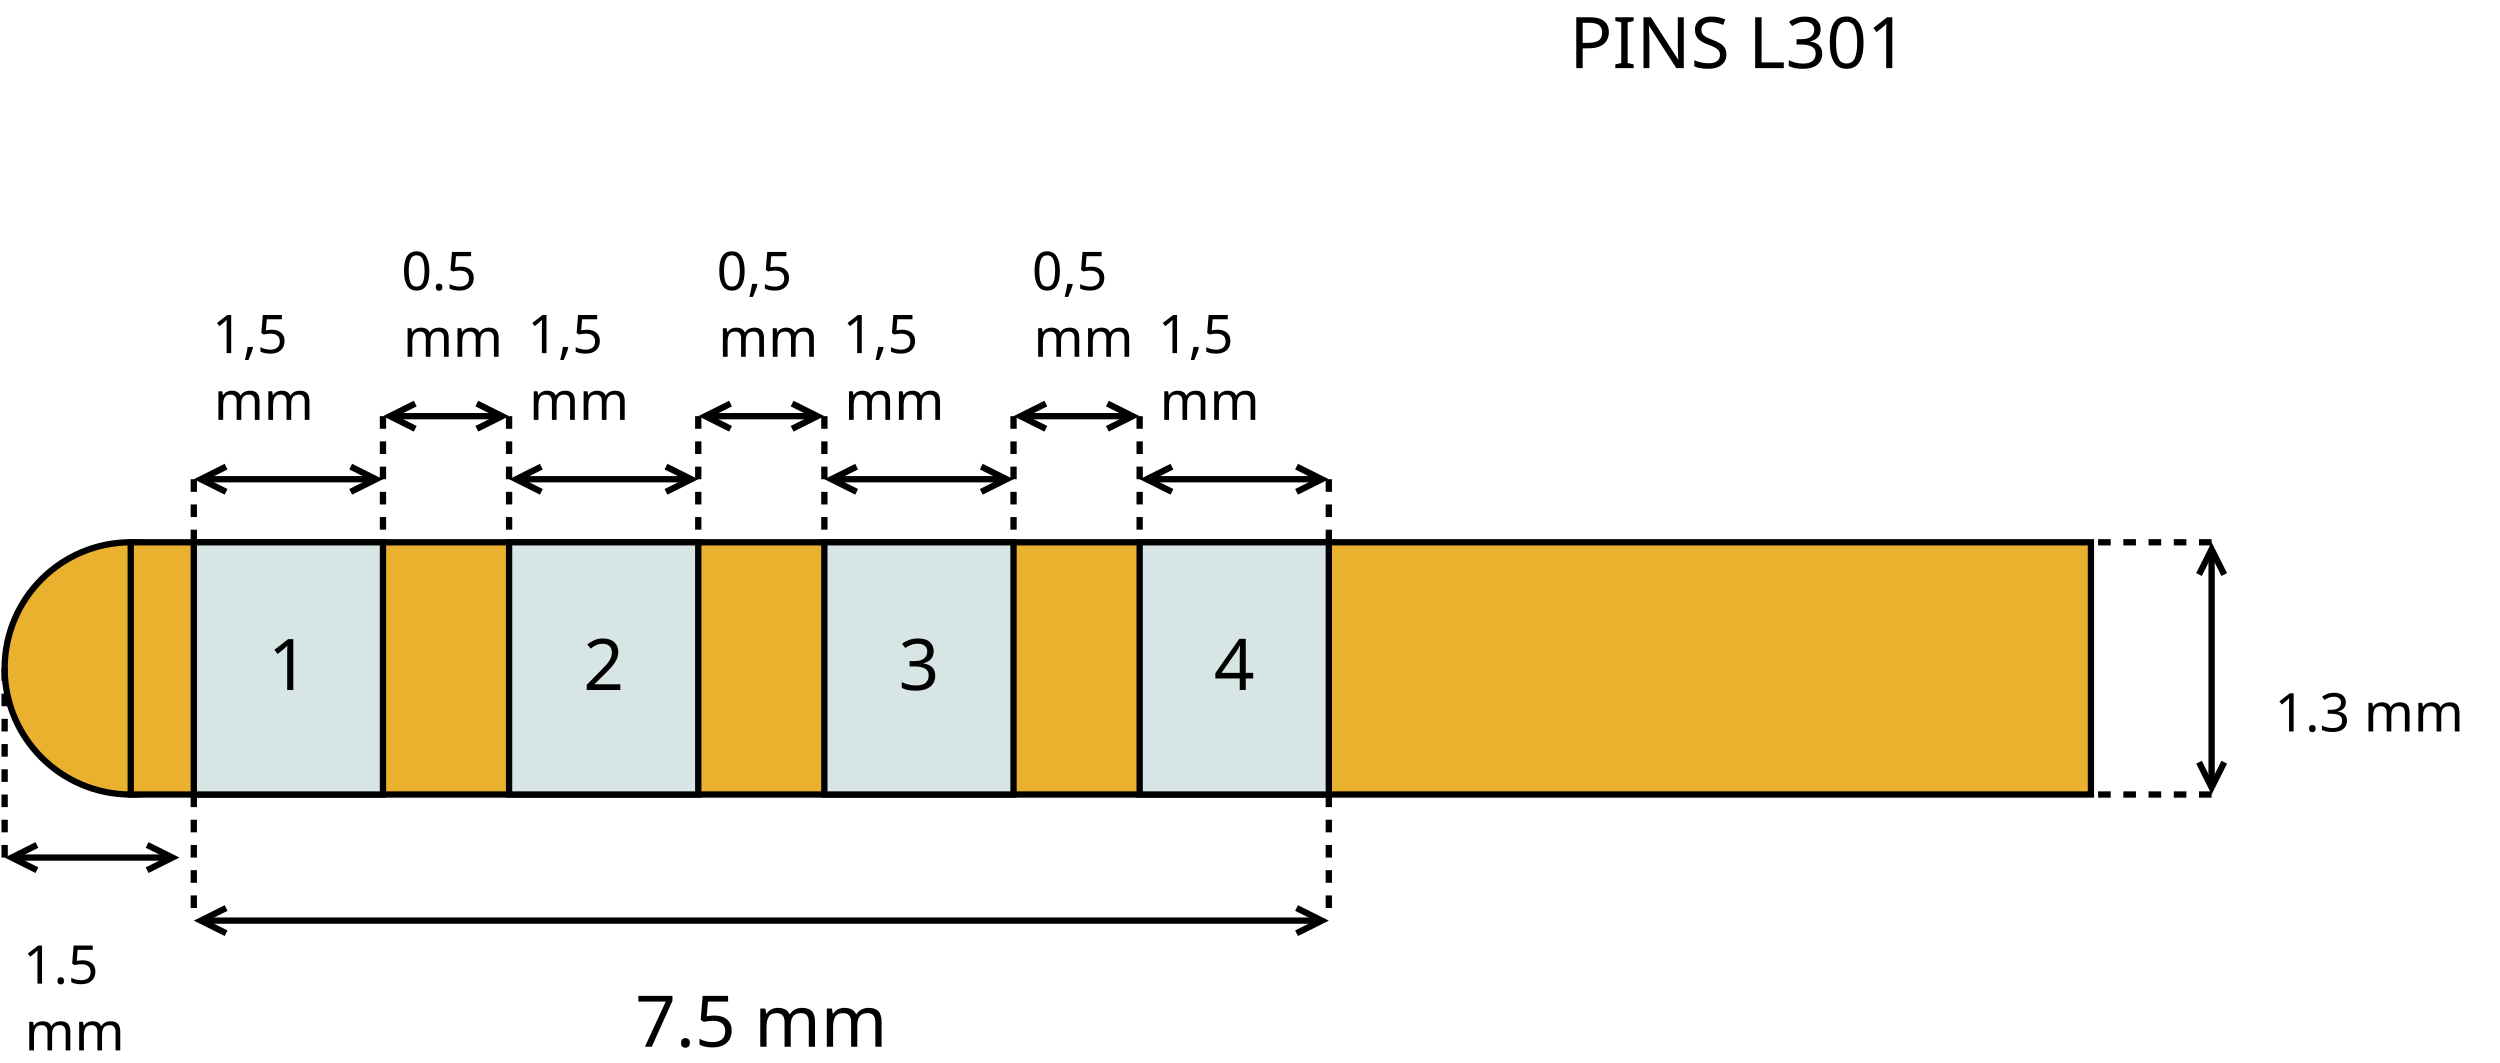
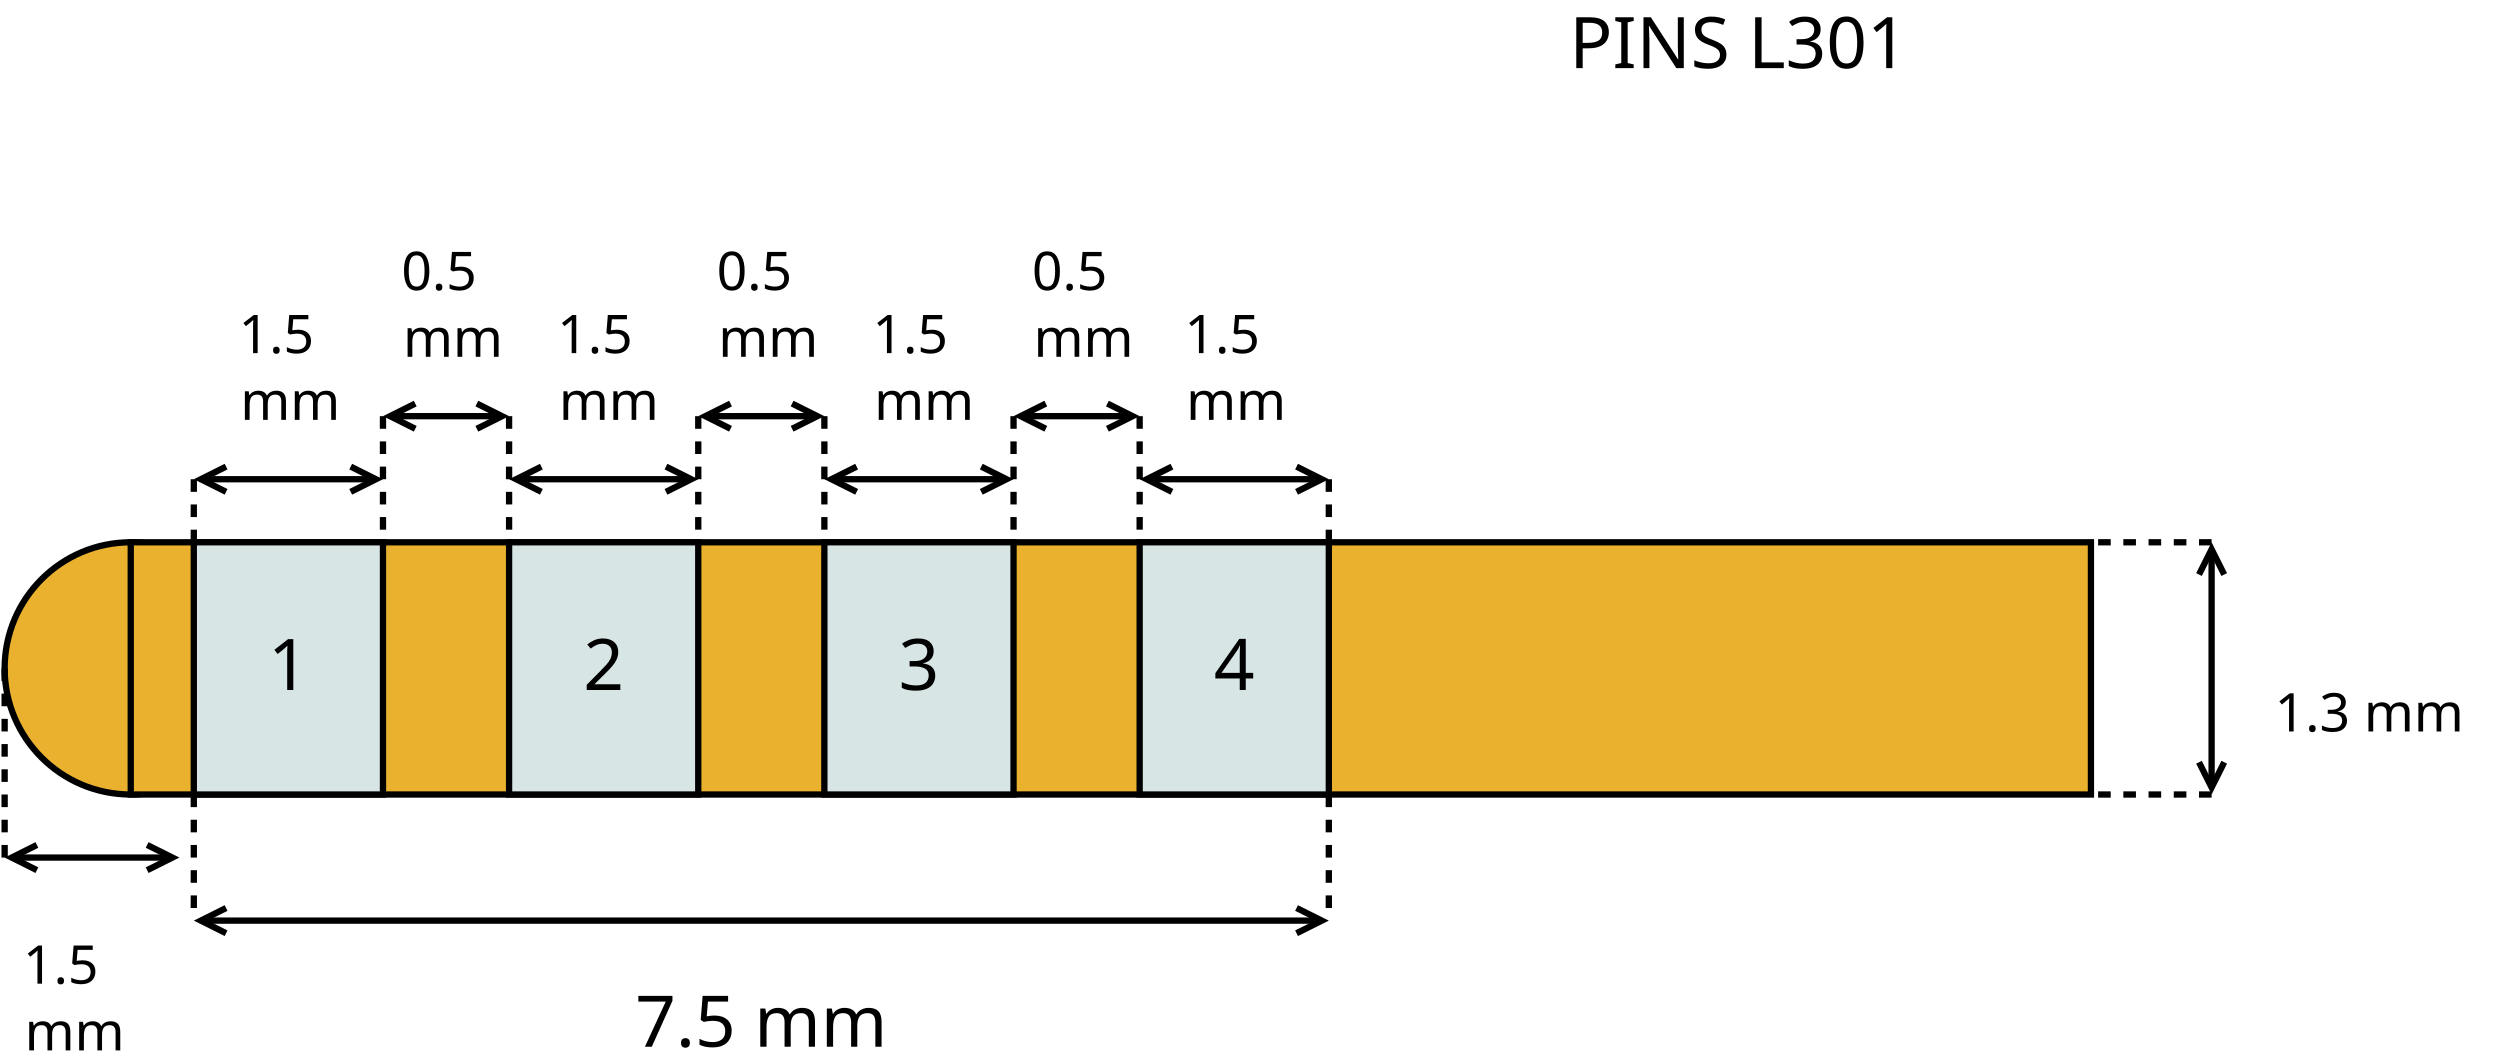
- <svg xmlns="http://www.w3.org/2000/svg" width="40cm" height="17cm" viewBox="-41 428 792 337">
+ <svg xmlns="http://www.w3.org/2000/svg" width="40cm" height="17cm" viewBox="-41 428 792 337" version="1.1" id="svg865">
+   <defs id="defs869" />
  <g id="Background" />
-   <g id="Background" />
-   <g id="Background" />
-   <g id="Background" />
-   <g id="Background" />
-   <g id="Background" />
+   <g id="g640" />
+   <g id="g642" />
+   <g id="g644" />
+   <g id="g646" />
+   <g id="g648" />
  <g id="L301">
-     <g>
-       <ellipse style="fill: #eab12f; fill-opacity: 1; stroke-opacity: 1; stroke-width: 2; stroke: #000000" cx="0" cy="640" rx="40" ry="40" />
-       <text font-size="12.8" style="fill: #000000; fill-opacity: 1; stroke: none;text-anchor:middle;font-family:sans-serif;font-style:normal;font-weight:normal" x="0" y="643.881">
-         <tspan x="0" y="643.881" />
+     <g id="g656">
+       <ellipse style="fill: #eab12f; fill-opacity: 1; stroke-opacity: 1; stroke-width: 2; stroke: #000000" cx="0" cy="640" id="ellipse650" ry="40" rx="40" />
+       <text font-size="12.8" style="fill: #000000; fill-opacity: 1; stroke: none;text-anchor:middle;font-family:sans-serif;font-style:normal;font-weight:normal" x="0" y="643.881" id="text654">
+         <tspan x="0" y="643.881" id="tspan652" />
      </text>
    </g>
-     <g>
-       <rect style="fill: #eab12f; fill-opacity: 1; stroke-opacity: 1; stroke-width: 2; stroke: #000000" x="0" y="600" width="621.724" height="80" rx="0" ry="0" />
-       <text font-size="12.8" style="fill: #000000; fill-opacity: 1; stroke: none;text-anchor:middle;font-family:sans-serif;font-style:normal;font-weight:normal" x="310.862" y="643.881">
-         <tspan x="310.862" y="643.881" />
+     <g id="g664">
+       <rect style="fill: #eab12f; fill-opacity: 1; stroke-opacity: 1; stroke-width: 2; stroke: #000000" x="0" y="600" width="621.724" height="80" rx="0" ry="0" id="rect658" />
+       <text font-size="12.8" style="fill: #000000; fill-opacity: 1; stroke: none;text-anchor:middle;font-family:sans-serif;font-style:normal;font-weight:normal" x="310.862" y="643.881" id="text662">
+         <tspan x="310.862" y="643.881" id="tspan660" />
      </text>
    </g>
-     <g>
-       <rect style="fill: #d8e5e5; fill-opacity: 1; stroke-opacity: 1; stroke-width: 2; stroke: #000000" x="20" y="600" width="60" height="80" rx="0" ry="0" />
-       <text font-size="22.578" style="fill: #000000; fill-opacity: 1; stroke: none;text-anchor:middle;font-family:sans-serif;font-style:normal;font-weight:normal" x="50" y="646.846">
-         <tspan x="50" y="646.846">1</tspan>
+     <g id="g672">
+       <rect style="fill: #d8e5e5; fill-opacity: 1; stroke-opacity: 1; stroke-width: 2; stroke: #000000" x="20" y="600" width="60" height="80" rx="0" ry="0" id="rect666" />
+       <text font-size="22.578" style="fill: #000000; fill-opacity: 1; stroke: none;text-anchor:middle;font-family:sans-serif;font-style:normal;font-weight:normal" x="50" y="646.846" id="text670">
+         <tspan x="50" y="646.846" id="tspan668">1</tspan>
      </text>
    </g>
-     <g>
-       <rect style="fill: #d8e5e5; fill-opacity: 1; stroke-opacity: 1; stroke-width: 2; stroke: #000000" x="120" y="600" width="60" height="80" rx="0" ry="0" />
-       <text font-size="22.578" style="fill: #000000; fill-opacity: 1; stroke: none;text-anchor:middle;font-family:sans-serif;font-style:normal;font-weight:normal" x="150" y="646.846">
-         <tspan x="150" y="646.846">2</tspan>
+     <g id="g680">
+       <rect style="fill: #d8e5e5; fill-opacity: 1; stroke-opacity: 1; stroke-width: 2; stroke: #000000" x="120" y="600" width="60" height="80" rx="0" ry="0" id="rect674" />
+       <text font-size="22.578" style="fill: #000000; fill-opacity: 1; stroke: none;text-anchor:middle;font-family:sans-serif;font-style:normal;font-weight:normal" x="150" y="646.846" id="text678">
+         <tspan x="150" y="646.846" id="tspan676">2</tspan>
      </text>
    </g>
-     <g>
-       <rect style="fill: #d8e5e5; fill-opacity: 1; stroke-opacity: 1; stroke-width: 2; stroke: #000000" x="220" y="600" width="60" height="80" rx="0" ry="0" />
-       <text font-size="22.578" style="fill: #000000; fill-opacity: 1; stroke: none;text-anchor:middle;font-family:sans-serif;font-style:normal;font-weight:normal" x="250" y="646.846">
-         <tspan x="250" y="646.846">3</tspan>
+     <g id="g688">
+       <rect style="fill: #d8e5e5; fill-opacity: 1; stroke-opacity: 1; stroke-width: 2; stroke: #000000" x="220" y="600" width="60" height="80" rx="0" ry="0" id="rect682" />
+       <text font-size="22.578" style="fill: #000000; fill-opacity: 1; stroke: none;text-anchor:middle;font-family:sans-serif;font-style:normal;font-weight:normal" x="250" y="646.846" id="text686">
+         <tspan x="250" y="646.846" id="tspan684">3</tspan>
      </text>
    </g>
-     <g>
-       <rect style="fill: #d8e5e5; fill-opacity: 1; stroke-opacity: 1; stroke-width: 2; stroke: #000000" x="320" y="600" width="60" height="80" rx="0" ry="0" />
-       <text font-size="22.578" style="fill: #000000; fill-opacity: 1; stroke: none;text-anchor:middle;font-family:sans-serif;font-style:normal;font-weight:normal" x="350" y="646.846">
-         <tspan x="350" y="646.846">4</tspan>
+     <g id="g696">
+       <rect style="fill: #d8e5e5; fill-opacity: 1; stroke-opacity: 1; stroke-width: 2; stroke: #000000" x="320" y="600" width="60" height="80" rx="0" ry="0" id="rect690" />
+       <text font-size="22.578" style="fill: #000000; fill-opacity: 1; stroke: none;text-anchor:middle;font-family:sans-serif;font-style:normal;font-weight:normal" x="350" y="646.846" id="text694">
+         <tspan x="350" y="646.846" id="tspan692">4</tspan>
      </text>
    </g>
-     <g>
-       <line style="fill: none; stroke-opacity: 1; stroke-width: 2; stroke: #000000" x1="24.472" y1="720" x2="375.528" y2="720" />
-       <polyline style="fill: none; stroke-opacity: 1; stroke-width: 2; stroke: #000000" points="30.236,716 22.236,720 30.236,724 " />
-       <polyline style="fill: none; stroke-opacity: 1; stroke-width: 2; stroke: #000000" points="369.764,724 377.764,720 369.764,716 " />
+     <g id="g704">
+       <line style="fill: none; stroke-opacity: 1; stroke-width: 2; stroke: #000000" x1="24.472" y1="720" x2="375.528" y2="720" id="line698" />
+       <polyline style="fill: none; stroke-opacity: 1; stroke-width: 2; stroke: #000000" points="30.236,716 22.236,720 30.236,724 " id="polyline700" />
+       <polyline style="fill: none; stroke-opacity: 1; stroke-width: 2; stroke: #000000" points="369.764,724 377.764,720 369.764,716 " id="polyline702" />
    </g>
-     <text font-size="22.578" style="fill: #000000; fill-opacity: 1; stroke: none;text-anchor:start;font-family:sans-serif;font-style:normal;font-weight:normal" x="160" y="760">
-       <tspan x="160" y="760">7.5 mm</tspan>
+     <text font-size="22.578" style="fill: #000000; fill-opacity: 1; stroke: none;text-anchor:start;font-family:sans-serif;font-style:normal;font-weight:normal" x="160" y="760" id="text708">
+       <tspan x="160" y="760" id="tspan706">7.5 mm</tspan>
    </text>
-     <g>
-       <line style="fill: none; stroke-opacity: 1; stroke-width: 2; stroke: #000000" x1="24.472" y1="580" x2="75.528" y2="580" />
-       <polyline style="fill: none; stroke-opacity: 1; stroke-width: 2; stroke: #000000" points="30.236,576 22.236,580 30.236,584 " />
-       <polyline style="fill: none; stroke-opacity: 1; stroke-width: 2; stroke: #000000" points="69.764,584 77.764,580 69.764,576 " />
+     <g id="g716">
+       <line style="fill: none; stroke-opacity: 1; stroke-width: 2; stroke: #000000" x1="24.472" y1="580" x2="75.528" y2="580" id="line710" />
+       <polyline style="fill: none; stroke-opacity: 1; stroke-width: 2; stroke: #000000" points="30.236,576 22.236,580 30.236,584 " id="polyline712" />
+       <polyline style="fill: none; stroke-opacity: 1; stroke-width: 2; stroke: #000000" points="69.764,584 77.764,580 69.764,576 " id="polyline714" />
    </g>
-     <g>
-       <line style="fill: none; stroke-opacity: 1; stroke-width: 2; stroke: #000000" x1="124.472" y1="580" x2="175.528" y2="580" />
-       <polyline style="fill: none; stroke-opacity: 1; stroke-width: 2; stroke: #000000" points="130.236,576 122.236,580 130.236,584 " />
-       <polyline style="fill: none; stroke-opacity: 1; stroke-width: 2; stroke: #000000" points="169.764,584 177.764,580 169.764,576 " />
+     <g id="g724">
+       <line style="fill: none; stroke-opacity: 1; stroke-width: 2; stroke: #000000" x1="124.472" y1="580" x2="175.528" y2="580" id="line718" />
+       <polyline style="fill: none; stroke-opacity: 1; stroke-width: 2; stroke: #000000" points="130.236,576 122.236,580 130.236,584 " id="polyline720" />
+       <polyline style="fill: none; stroke-opacity: 1; stroke-width: 2; stroke: #000000" points="169.764,584 177.764,580 169.764,576 " id="polyline722" />
    </g>
-     <g>
-       <line style="fill: none; stroke-opacity: 1; stroke-width: 2; stroke: #000000" x1="224.472" y1="580" x2="275.528" y2="580" />
-       <polyline style="fill: none; stroke-opacity: 1; stroke-width: 2; stroke: #000000" points="230.236,576 222.236,580 230.236,584 " />
-       <polyline style="fill: none; stroke-opacity: 1; stroke-width: 2; stroke: #000000" points="269.764,584 277.764,580 269.764,576 " />
+     <g id="g732">
+       <line style="fill: none; stroke-opacity: 1; stroke-width: 2; stroke: #000000" x1="224.472" y1="580" x2="275.528" y2="580" id="line726" />
+       <polyline style="fill: none; stroke-opacity: 1; stroke-width: 2; stroke: #000000" points="230.236,576 222.236,580 230.236,584 " id="polyline728" />
+       <polyline style="fill: none; stroke-opacity: 1; stroke-width: 2; stroke: #000000" points="269.764,584 277.764,580 269.764,576 " id="polyline730" />
    </g>
-     <g>
-       <line style="fill: none; stroke-opacity: 1; stroke-width: 2; stroke: #000000" x1="324.472" y1="580" x2="375.528" y2="580" />
-       <polyline style="fill: none; stroke-opacity: 1; stroke-width: 2; stroke: #000000" points="330.236,576 322.236,580 330.236,584 " />
-       <polyline style="fill: none; stroke-opacity: 1; stroke-width: 2; stroke: #000000" points="369.764,584 377.764,580 369.764,576 " />
+     <g id="g740">
+       <line style="fill: none; stroke-opacity: 1; stroke-width: 2; stroke: #000000" x1="324.472" y1="580" x2="375.528" y2="580" id="line734" />
+       <polyline style="fill: none; stroke-opacity: 1; stroke-width: 2; stroke: #000000" points="330.236,576 322.236,580 330.236,584 " id="polyline736" />
+       <polyline style="fill: none; stroke-opacity: 1; stroke-width: 2; stroke: #000000" points="369.764,584 377.764,580 369.764,576 " id="polyline738" />
    </g>
-     <g>
-       <line style="fill: none; stroke-opacity: 1; stroke-width: 2; stroke: #000000" x1="84.472" y1="560" x2="115.528" y2="560" />
-       <polyline style="fill: none; stroke-opacity: 1; stroke-width: 2; stroke: #000000" points="90.236,556 82.236,560 90.236,564 " />
-       <polyline style="fill: none; stroke-opacity: 1; stroke-width: 2; stroke: #000000" points="109.764,564 117.764,560 109.764,556 " />
+     <g id="g748">
+       <line style="fill: none; stroke-opacity: 1; stroke-width: 2; stroke: #000000" x1="84.472" y1="560" x2="115.528" y2="560" id="line742" />
+       <polyline style="fill: none; stroke-opacity: 1; stroke-width: 2; stroke: #000000" points="90.236,556 82.236,560 90.236,564 " id="polyline744" />
+       <polyline style="fill: none; stroke-opacity: 1; stroke-width: 2; stroke: #000000" points="109.764,564 117.764,560 109.764,556 " id="polyline746" />
    </g>
-     <g>
-       <line style="fill: none; stroke-opacity: 1; stroke-width: 2; stroke: #000000" x1="184.472" y1="560" x2="215.528" y2="560" />
-       <polyline style="fill: none; stroke-opacity: 1; stroke-width: 2; stroke: #000000" points="190.236,556 182.236,560 190.236,564 " />
-       <polyline style="fill: none; stroke-opacity: 1; stroke-width: 2; stroke: #000000" points="209.764,564 217.764,560 209.764,556 " />
+     <g id="g756">
+       <line style="fill: none; stroke-opacity: 1; stroke-width: 2; stroke: #000000" x1="184.472" y1="560" x2="215.528" y2="560" id="line750" />
+       <polyline style="fill: none; stroke-opacity: 1; stroke-width: 2; stroke: #000000" points="190.236,556 182.236,560 190.236,564 " id="polyline752" />
+       <polyline style="fill: none; stroke-opacity: 1; stroke-width: 2; stroke: #000000" points="209.764,564 217.764,560 209.764,556 " id="polyline754" />
    </g>
-     <g>
-       <line style="fill: none; stroke-opacity: 1; stroke-width: 2; stroke: #000000" x1="284.472" y1="560" x2="315.528" y2="560" />
-       <polyline style="fill: none; stroke-opacity: 1; stroke-width: 2; stroke: #000000" points="290.236,556 282.236,560 290.236,564 " />
-       <polyline style="fill: none; stroke-opacity: 1; stroke-width: 2; stroke: #000000" points="309.764,564 317.764,560 309.764,556 " />
+     <g id="g764">
+       <line style="fill: none; stroke-opacity: 1; stroke-width: 2; stroke: #000000" x1="284.472" y1="560" x2="315.528" y2="560" id="line758" />
+       <polyline style="fill: none; stroke-opacity: 1; stroke-width: 2; stroke: #000000" points="290.236,556 282.236,560 290.236,564 " id="polyline760" />
+       <polyline style="fill: none; stroke-opacity: 1; stroke-width: 2; stroke: #000000" points="309.764,564 317.764,560 309.764,556 " id="polyline762" />
    </g>
-     <text font-size="16.933" style="fill: #000000; fill-opacity: 1; stroke: none;text-anchor:middle;font-family:sans-serif;font-style:normal;font-weight:normal" x="40" y="540">
-       <tspan x="40" y="540">1,5</tspan>
-       <tspan xml:space="preserve" x="40" y="561.167"> mm</tspan>
+     <text font-size="16.933px" style="font-style:normal;font-weight:normal;font-family:sans-serif;text-anchor:middle;fill:#000000;fill-opacity:1;stroke:none" x="48.392" y="540" id="text770">
+       <tspan x="48.392" y="540" id="tspan766">1.5</tspan>
+       <tspan xml:space="preserve" x="48.392" y="561.167" id="tspan768"> mm</tspan>
    </text>
-     <text font-size="16.933" style="fill: #000000; fill-opacity: 1; stroke: none;text-anchor:middle;font-family:sans-serif;font-style:normal;font-weight:normal" x="100" y="520">
-       <tspan x="100" y="520">0.5</tspan>
-       <tspan xml:space="preserve" x="100" y="541.167"> mm</tspan>
+     <text font-size="16.933" style="fill: #000000; fill-opacity: 1; stroke: none;text-anchor:middle;font-family:sans-serif;font-style:normal;font-weight:normal" x="100" y="520" id="text776">
+       <tspan x="100" y="520" id="tspan772">0.5</tspan>
+       <tspan xml:space="preserve" x="100" y="541.167" id="tspan774"> mm</tspan>
    </text>
-     <text font-size="16.933" style="fill: #000000; fill-opacity: 1; stroke: none;text-anchor:middle;font-family:sans-serif;font-style:normal;font-weight:normal" x="140" y="540">
-       <tspan x="140" y="540">1,5</tspan>
-       <tspan xml:space="preserve" x="140" y="561.167"> mm</tspan>
+     <text font-size="16.933px" style="font-style:normal;font-weight:normal;font-family:sans-serif;text-anchor:middle;fill:#000000;fill-opacity:1;stroke:none" x="149.441" y="540" id="text782">
+       <tspan x="149.441" y="540" id="tspan778">1.5</tspan>
+       <tspan xml:space="preserve" x="149.441" y="561.167" id="tspan780"> mm</tspan>
    </text>
-     <text font-size="16.933" style="fill: #000000; fill-opacity: 1; stroke: none;text-anchor:middle;font-family:sans-serif;font-style:normal;font-weight:normal" x="200" y="520">
-       <tspan x="200" y="520">0,5</tspan>
-       <tspan xml:space="preserve" x="200" y="541.167"> mm</tspan>
+     <text font-size="16.933px" style="font-style:normal;font-weight:normal;font-family:sans-serif;text-anchor:middle;fill:#000000;fill-opacity:1;stroke:none" x="200" y="520" id="text788">
+       <tspan x="200" y="520" id="tspan784">0.5</tspan>
+       <tspan xml:space="preserve" x="200" y="541.167" id="tspan786"> mm</tspan>
    </text>
-     <text font-size="16.933" style="fill: #000000; fill-opacity: 1; stroke: none;text-anchor:middle;font-family:sans-serif;font-style:normal;font-weight:normal" x="300" y="520">
-       <tspan x="300" y="520">0,5</tspan>
-       <tspan xml:space="preserve" x="300" y="541.167"> mm</tspan>
+     <text font-size="16.933px" style="font-style:normal;font-weight:normal;font-family:sans-serif;text-anchor:middle;fill:#000000;fill-opacity:1;stroke:none" x="300" y="520" id="text794">
+       <tspan x="300" y="520" id="tspan790">0.5</tspan>
+       <tspan xml:space="preserve" x="300" y="541.167" id="tspan792"> mm</tspan>
    </text>
-     <text font-size="16.933" style="fill: #000000; fill-opacity: 1; stroke: none;text-anchor:middle;font-family:sans-serif;font-style:normal;font-weight:normal" x="240" y="540">
-       <tspan x="240" y="540">1,5</tspan>
-       <tspan xml:space="preserve" x="240" y="561.167"> mm</tspan>
+     <text font-size="16.933px" style="font-style:normal;font-weight:normal;font-family:sans-serif;text-anchor:middle;fill:#000000;fill-opacity:1;stroke:none" x="249.441" y="540" id="text800">
+       <tspan x="249.441" y="540" id="tspan796">1.5</tspan>
+       <tspan xml:space="preserve" x="249.441" y="561.167" id="tspan798"> mm</tspan>
    </text>
-     <text font-size="16.933" style="fill: #000000; fill-opacity: 1; stroke: none;text-anchor:middle;font-family:sans-serif;font-style:normal;font-weight:normal" x="340" y="540">
-       <tspan x="340" y="540">1,5</tspan>
-       <tspan xml:space="preserve" x="340" y="561.167"> mm</tspan>
+     <text font-size="16.933px" style="font-style:normal;font-weight:normal;font-family:sans-serif;text-anchor:middle;fill:#000000;fill-opacity:1;stroke:none" x="348.392" y="540" id="text806">
+       <tspan x="348.392" y="540" id="tspan802">1.5</tspan>
+       <tspan xml:space="preserve" x="348.392" y="561.167" id="tspan804"> mm</tspan>
    </text>
-     <g>
-       <line style="fill: none; stroke-opacity: 1; stroke-width: 2; stroke: #000000" x1="660" y1="604.472" x2="660" y2="675.528" />
-       <polyline style="fill: none; stroke-opacity: 1; stroke-width: 2; stroke: #000000" points="664,610.236 660,602.236 656,610.236 " />
-       <polyline style="fill: none; stroke-opacity: 1; stroke-width: 2; stroke: #000000" points="656,669.764 660,677.764 664,669.764 " />
+     <g id="g814">
+       <line style="fill: none; stroke-opacity: 1; stroke-width: 2; stroke: #000000" x1="660" y1="604.472" x2="660" y2="675.528" id="line808" />
+       <polyline style="fill: none; stroke-opacity: 1; stroke-width: 2; stroke: #000000" points="664,610.236 660,602.236 656,610.236 " id="polyline810" />
+       <polyline style="fill: none; stroke-opacity: 1; stroke-width: 2; stroke: #000000" points="656,669.764 660,677.764 664,669.764 " id="polyline812" />
    </g>
-     <text font-size="16.933" style="fill: #000000; fill-opacity: 1; stroke: none;text-anchor:start;font-family:sans-serif;font-style:normal;font-weight:normal" x="680" y="660">
-       <tspan x="680" y="660">1.3 mm </tspan>
+     <text font-size="16.933" style="fill: #000000; fill-opacity: 1; stroke: none;text-anchor:start;font-family:sans-serif;font-style:normal;font-weight:normal" x="680" y="660" id="text818">
+       <tspan x="680" y="660" id="tspan816">1.3 mm </tspan>
    </text>
-     <g>
-       <line style="fill: none; stroke-opacity: 1; stroke-width: 2; stroke: #000000" x1="-35.528" y1="700" x2="10.959" y2="700" />
-       <polyline style="fill: none; stroke-opacity: 1; stroke-width: 2; stroke: #000000" points="-29.764,696 -37.764,700 -29.764,704 " />
-       <polyline style="fill: none; stroke-opacity: 1; stroke-width: 2; stroke: #000000" points="5.195,704 13.195,700 5.195,696 " />
+     <g id="g826">
+       <line style="fill: none; stroke-opacity: 1; stroke-width: 2; stroke: #000000" x1="-35.528" y1="700" x2="10.959" y2="700" id="line820" />
+       <polyline style="fill: none; stroke-opacity: 1; stroke-width: 2; stroke: #000000" points="-29.764,696 -37.764,700 -29.764,704 " id="polyline822" />
+       <polyline style="fill: none; stroke-opacity: 1; stroke-width: 2; stroke: #000000" points="5.195,704 13.195,700 5.195,696 " id="polyline824" />
    </g>
-     <text font-size="16.933" style="fill: #000000; fill-opacity: 1; stroke: none;text-anchor:middle;font-family:sans-serif;font-style:normal;font-weight:normal" x="-20" y="740">
-       <tspan x="-20" y="740">1.5</tspan>
-       <tspan xml:space="preserve" x="-20" y="761.167"> mm</tspan>
+     <text font-size="16.933" style="fill: #000000; fill-opacity: 1; stroke: none;text-anchor:middle;font-family:sans-serif;font-style:normal;font-weight:normal" x="-20" y="740" id="text832">
+       <tspan x="-20" y="740" id="tspan828">1.5</tspan>
+       <tspan xml:space="preserve" x="-20" y="761.167" id="tspan830"> mm</tspan>
    </text>
-     <text font-size="22.578" style="fill: #000000; fill-opacity: 1; stroke: none;text-anchor:start;font-family:sans-serif;font-style:normal;font-weight:normal" x="456.3" y="449.602">
-       <tspan x="456.3" y="449.602">PINS L301</tspan>
+     <text font-size="22.578" style="fill: #000000; fill-opacity: 1; stroke: none;text-anchor:start;font-family:sans-serif;font-style:normal;font-weight:normal" x="456.3" y="449.602" id="text836">
+       <tspan x="456.3" y="449.602" id="tspan834">PINS L301</tspan>
    </text>
-     <line style="fill: none; stroke-opacity: 1; stroke-width: 2; stroke-dasharray: 4; stroke: #000000" x1="280" y1="560" x2="280" y2="600" />
-     <line style="fill: none; stroke-opacity: 1; stroke-width: 2; stroke-dasharray: 4; stroke: #000000" x1="220" y1="560" x2="220" y2="600" />
-     <line style="fill: none; stroke-opacity: 1; stroke-width: 2; stroke-dasharray: 4; stroke: #000000" x1="120" y1="560" x2="120" y2="600" />
-     <line style="fill: none; stroke-opacity: 1; stroke-width: 2; stroke-dasharray: 4; stroke: #000000" x1="80" y1="560" x2="80" y2="600" />
-     <line style="fill: none; stroke-opacity: 1; stroke-width: 2; stroke-dasharray: 4; stroke: #000000" x1="180" y1="560" x2="180" y2="600" />
-     <line style="fill: none; stroke-opacity: 1; stroke-width: 2; stroke-dasharray: 4; stroke: #000000" x1="320" y1="560" x2="320" y2="600" />
-     <line style="fill: none; stroke-opacity: 1; stroke-width: 2; stroke-dasharray: 4; stroke: #000000" x1="20" y1="680" x2="20" y2="720" />
-     <line style="fill: none; stroke-opacity: 1; stroke-width: 2; stroke-dasharray: 4; stroke: #000000" x1="380" y1="680" x2="380" y2="720" />
-     <line style="fill: none; stroke-opacity: 1; stroke-width: 2; stroke-dasharray: 4; stroke: #000000" x1="-40" y1="640" x2="-40" y2="700" />
-     <line style="fill: none; stroke-opacity: 1; stroke-width: 2; stroke-dasharray: 4; stroke: #000000" x1="20" y1="580" x2="20" y2="600" />
-     <line style="fill: none; stroke-opacity: 1; stroke-width: 2; stroke-dasharray: 4; stroke: #000000" x1="380" y1="580" x2="380" y2="600" />
-     <line style="fill: none; stroke-opacity: 1; stroke-width: 2; stroke-dasharray: 4; stroke: #000000" x1="660" y1="600" x2="621.724" y2="600" />
-     <line style="fill: none; stroke-opacity: 1; stroke-width: 2; stroke-dasharray: 4; stroke: #000000" x1="660" y1="680" x2="621.724" y2="680" />
+     <line style="fill: none; stroke-opacity: 1; stroke-width: 2; stroke-dasharray: 4; stroke: #000000" x1="280" y1="560" x2="280" y2="600" id="line838" />
+     <line style="fill: none; stroke-opacity: 1; stroke-width: 2; stroke-dasharray: 4; stroke: #000000" x1="220" y1="560" x2="220" y2="600" id="line840" />
+     <line style="fill: none; stroke-opacity: 1; stroke-width: 2; stroke-dasharray: 4; stroke: #000000" x1="120" y1="560" x2="120" y2="600" id="line842" />
+     <line style="fill: none; stroke-opacity: 1; stroke-width: 2; stroke-dasharray: 4; stroke: #000000" x1="80" y1="560" x2="80" y2="600" id="line844" />
+     <line style="fill: none; stroke-opacity: 1; stroke-width: 2; stroke-dasharray: 4; stroke: #000000" x1="180" y1="560" x2="180" y2="600" id="line846" />
+     <line style="fill: none; stroke-opacity: 1; stroke-width: 2; stroke-dasharray: 4; stroke: #000000" x1="320" y1="560" x2="320" y2="600" id="line848" />
+     <line style="fill: none; stroke-opacity: 1; stroke-width: 2; stroke-dasharray: 4; stroke: #000000" x1="20" y1="680" x2="20" y2="720" id="line850" />
+     <line style="fill: none; stroke-opacity: 1; stroke-width: 2; stroke-dasharray: 4; stroke: #000000" x1="380" y1="680" x2="380" y2="720" id="line852" />
+     <line style="fill: none; stroke-opacity: 1; stroke-width: 2; stroke-dasharray: 4; stroke: #000000" x1="-40" y1="640" x2="-40" y2="700" id="line854" />
+     <line style="fill: none; stroke-opacity: 1; stroke-width: 2; stroke-dasharray: 4; stroke: #000000" x1="20" y1="580" x2="20" y2="600" id="line856" />
+     <line style="fill: none; stroke-opacity: 1; stroke-width: 2; stroke-dasharray: 4; stroke: #000000" x1="380" y1="580" x2="380" y2="600" id="line858" />
+     <line style="fill: none; stroke-opacity: 1; stroke-width: 2; stroke-dasharray: 4; stroke: #000000" x1="660" y1="600" x2="621.724" y2="600" id="line860" />
+     <line style="fill: none; stroke-opacity: 1; stroke-width: 2; stroke-dasharray: 4; stroke: #000000" x1="660" y1="680" x2="621.724" y2="680" id="line862" />
  </g>
</svg>
